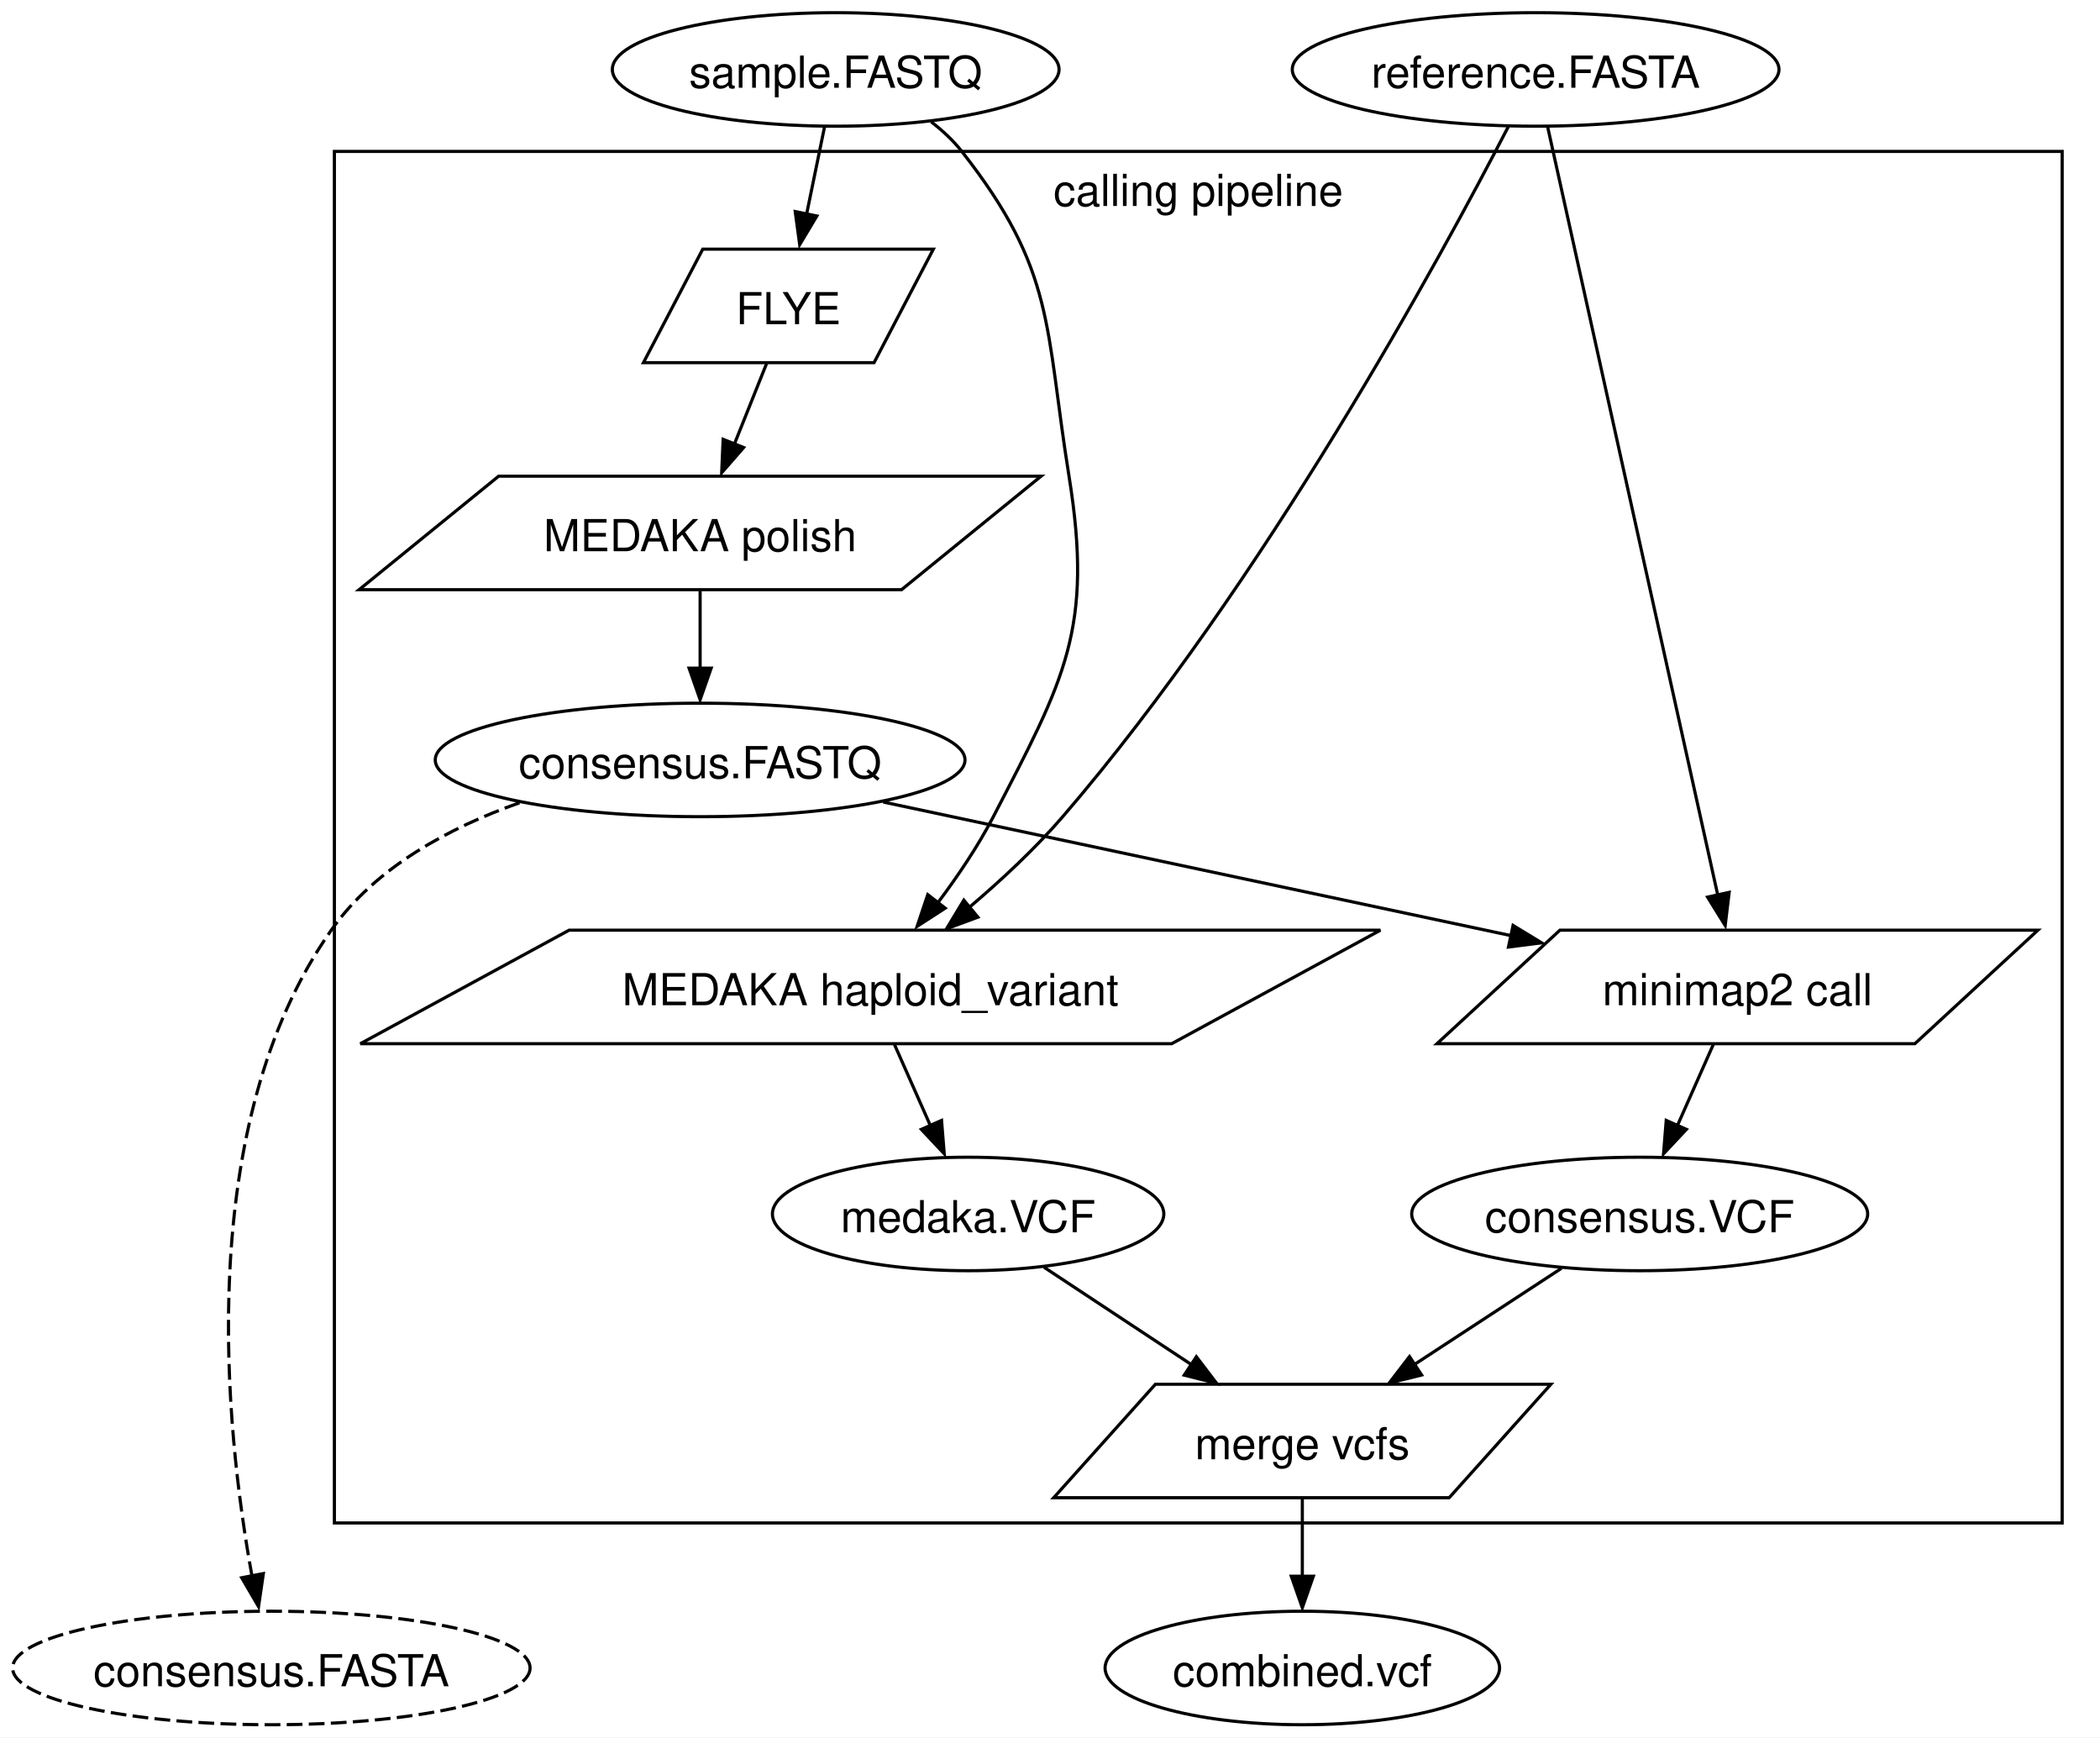
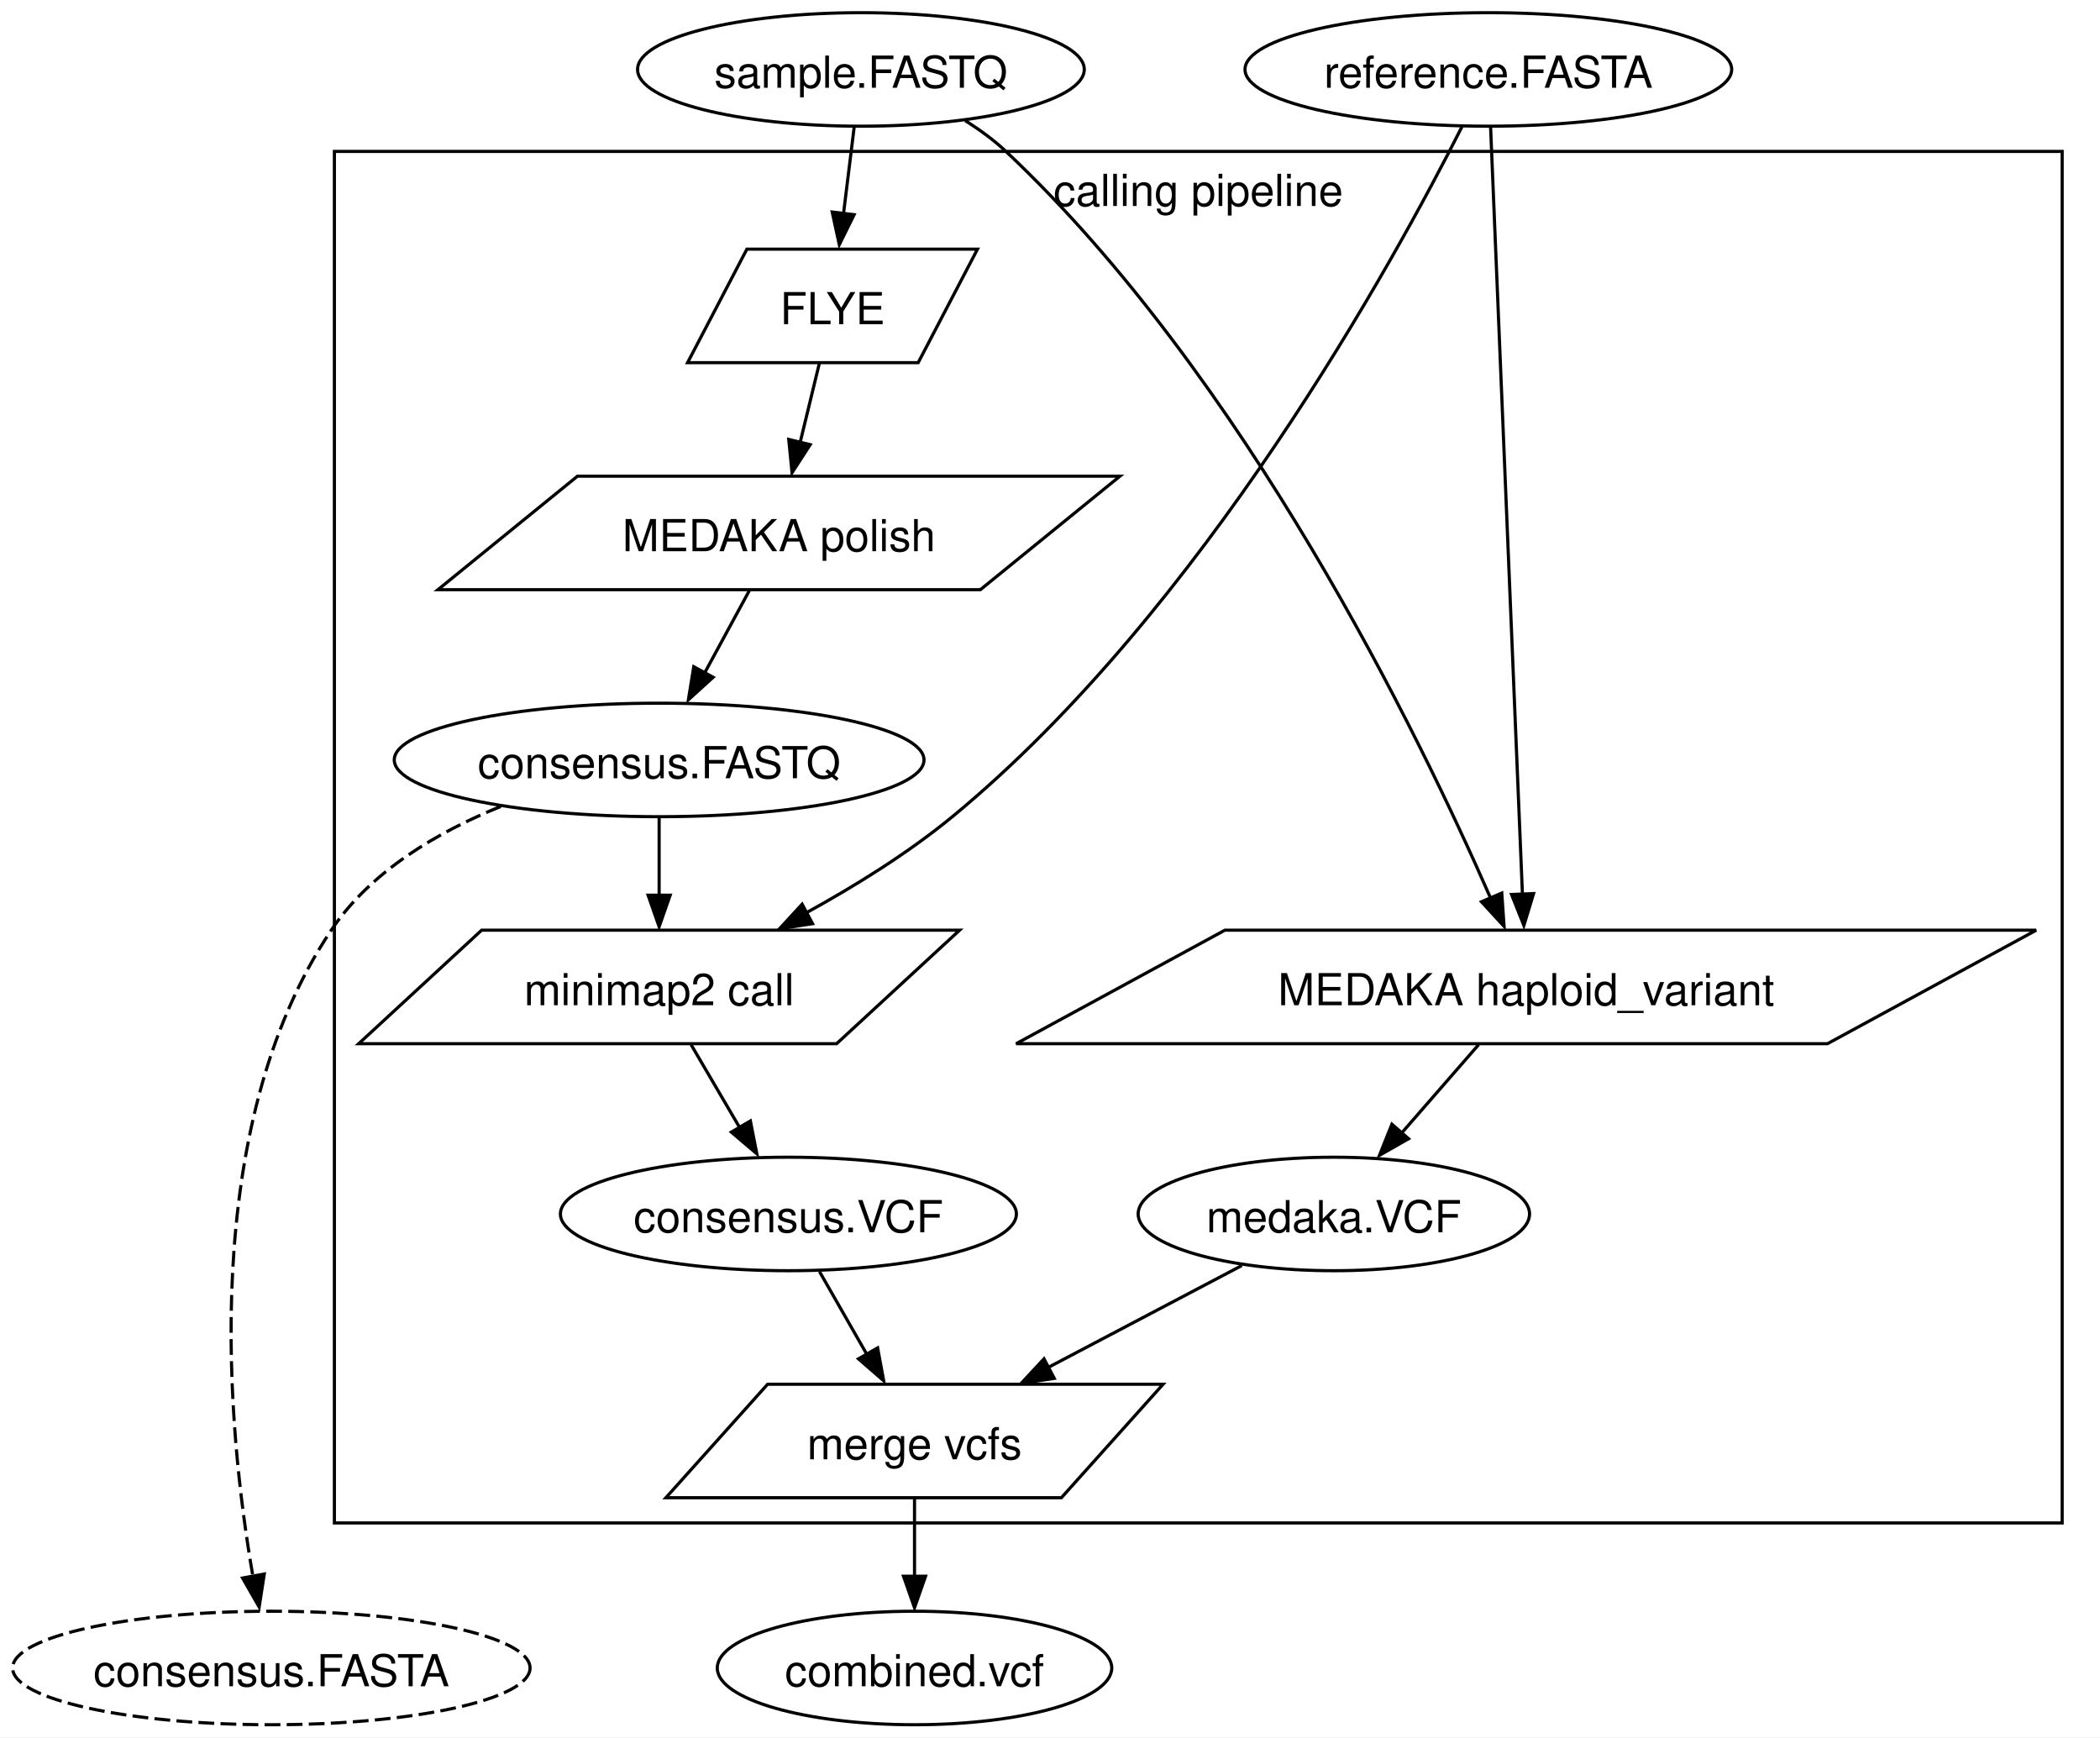
<svg xmlns="http://www.w3.org/2000/svg" width="666pt" height="551pt" viewBox="0.00 0.00 666.06 551.00">
  <g id="graph0" class="graph" transform="scale(1 1) rotate(0) translate(4 547)">
    <polygon fill="white" stroke="none" points="-4,4 -4,-547 662.06,-547 662.06,4 -4,4" />
    <g id="clust1" class="cluster">
      <polygon fill="none" stroke="black" points="102.06,-64 102.06,-499 650.06,-499 650.06,-64 102.06,-64" />
      <text text-anchor="middle" x="376.06" y="-481.7" font-family="Helvetica,Arial,sans-serif" font-size="14.00">calling pipeline</text>
    </g>
    <g id="node1" class="node">
-       <ellipse fill="none" stroke="black" cx="218.06" cy="-306" rx="84.01" ry="18" />
-       <text text-anchor="middle" x="218.06" y="-300.2" font-family="Helvetica,Arial,sans-serif" font-size="14.00">consensus.FASTQ</text>
+       <ellipse fill="none" stroke="black" cx="205.06" cy="-306" rx="84.01" ry="18" />
+       <text text-anchor="middle" x="205.06" y="-300.2" font-family="Helvetica,Arial,sans-serif" font-size="14.00">consensus.FASTQ</text>
    </g>
-     <g id="node7" class="node">
-       <polygon fill="none" stroke="black" points="642.35,-252 490.76,-252 451.76,-216 603.35,-216 642.35,-252" />
-       <text text-anchor="middle" x="547.06" y="-228.2" font-family="Helvetica,Arial,sans-serif" font-size="14.00">minimap2 call</text>
+     <g id="node6" class="node">
+       <polygon fill="none" stroke="black" points="300.35,-252 148.76,-252 109.76,-216 261.35,-216 300.35,-252" />
+       <text text-anchor="middle" x="205.06" y="-228.2" font-family="Helvetica,Arial,sans-serif" font-size="14.00">minimap2 call</text>
    </g>
-     <g id="edge4" class="edge">
-       <path fill="none" stroke="black" d="M276.12,-292.65C331.72,-280.82 415.75,-262.94 475.47,-250.23" />
-       <polygon fill="black" stroke="black" points="475.9,-253.51 484.95,-248 474.44,-246.66 475.9,-253.51" />
+     <g id="edge3" class="edge">
+       <path fill="none" stroke="black" d="M205.06,-287.7C205.06,-280.24 205.06,-271.32 205.06,-262.97" />
+       <polygon fill="black" stroke="black" points="208.56,-263.1 205.06,-253.1 201.56,-263.1 208.56,-263.1" />
    </g>
    <g id="node11" class="node">
      <ellipse fill="none" stroke="black" stroke-dasharray="5,2" cx="82.06" cy="-18" rx="82.06" ry="18" />
      <text text-anchor="middle" x="82.06" y="-12.2" font-family="Helvetica,Arial,sans-serif" font-size="14.00">consensus.FASTA</text>
    </g>
    <g id="edge9" class="edge">
-       <path fill="none" stroke="black" stroke-dasharray="5,2" d="M160.77,-292.41C138.55,-284.55 115.11,-271.97 101.06,-252 57.35,-189.92 67.37,-94.14 75.94,-47.07" />
-       <polygon fill="black" stroke="black" points="79.53,-47.95 78,-37.47 72.66,-46.62 79.53,-47.95" />
+       <path fill="none" stroke="black" stroke-dasharray="5,2" d="M154.81,-291.24C134.79,-283.13 113.58,-270.69 101.06,-252 58.79,-188.93 68.15,-93.61 76.25,-46.86" />
+       <polygon fill="black" stroke="black" points="79.82,-47.8 78.2,-37.33 72.94,-46.53 79.82,-47.8" />
    </g>
    <g id="node2" class="node">
-       <ellipse fill="none" stroke="black" cx="303.06" cy="-162" rx="62.07" ry="18" />
-       <text text-anchor="middle" x="303.06" y="-156.2" font-family="Helvetica,Arial,sans-serif" font-size="14.00">medaka.VCF</text>
+       <ellipse fill="none" stroke="black" cx="419.06" cy="-162" rx="62.07" ry="18" />
+       <text text-anchor="middle" x="419.06" y="-156.2" font-family="Helvetica,Arial,sans-serif" font-size="14.00">medaka.VCF</text>
+     </g>
+     <g id="node7" class="node">
+       <polygon fill="none" stroke="black" points="364.91,-108 239.47,-108 207.2,-72 332.64,-72 364.91,-108" />
+       <text text-anchor="middle" x="286.06" y="-84.2" font-family="Helvetica,Arial,sans-serif" font-size="14.00">merge vcfs</text>
+     </g>
+     <g id="edge7" class="edge">
+       <path fill="none" stroke="black" d="M389.87,-145.64C371.86,-136.16 348.46,-123.85 328.44,-113.31" />
+       <polygon fill="black" stroke="black" points="330.39,-109.85 319.91,-108.29 327.13,-116.05 330.39,-109.85" />
+     </g>
+     <g id="node3" class="node">
+       <ellipse fill="none" stroke="black" cx="246.06" cy="-162" rx="72.31" ry="18" />
+       <text text-anchor="middle" x="246.06" y="-156.2" font-family="Helvetica,Arial,sans-serif" font-size="14.00">consensus.VCF</text>
+     </g>
+     <g id="edge5" class="edge">
+       <path fill="none" stroke="black" d="M255.94,-143.7C260.45,-135.81 265.88,-126.3 270.89,-117.55" />
+       <polygon fill="black" stroke="black" points="274.36,-119.52 276.28,-109.1 268.28,-116.05 274.36,-119.52" />
+     </g>
+     <g id="node4" class="node">
+       <polygon fill="none" stroke="black" points="306.03,-468 232.89,-468 214.08,-432 287.22,-432 306.03,-468" />
+       <text text-anchor="middle" x="260.06" y="-444.2" font-family="Helvetica,Arial,sans-serif" font-size="14.00">FLYE</text>
+     </g>
+     <g id="node5" class="node">
+       <polygon fill="none" stroke="black" points="351.21,-396 179.16,-396 134.9,-360 306.95,-360 351.21,-396" />
+       <text text-anchor="middle" x="243.06" y="-372.2" font-family="Helvetica,Arial,sans-serif" font-size="14.00">MEDAKA polish</text>
+     </g>
+     <g id="edge1" class="edge">
+       <path fill="none" stroke="black" d="M255.85,-431.7C254.02,-424.15 251.83,-415.12 249.78,-406.68" />
+       <polygon fill="black" stroke="black" points="252.97,-406 247.21,-397.1 246.17,-407.65 252.97,-406" />
+     </g>
+     <g id="edge2" class="edge">
+       <path fill="none" stroke="black" d="M233.66,-359.7C229.38,-351.81 224.22,-342.3 219.47,-333.55" />
+       <polygon fill="black" stroke="black" points="222.19,-332.22 214.34,-325.1 216.04,-335.56 222.19,-332.22" />
+     </g>
+     <g id="edge4" class="edge">
+       <path fill="none" stroke="black" d="M215.19,-215.7C219.81,-207.81 225.38,-198.3 230.51,-189.55" />
+       <polygon fill="black" stroke="black" points="234,-191.5 236.04,-181.1 227.96,-187.96 234,-191.5" />
+     </g>
+     <g id="node12" class="node">
+       <ellipse fill="none" stroke="black" cx="286.06" cy="-18" rx="62.56" ry="18" />
+       <text text-anchor="middle" x="286.06" y="-12.2" font-family="Helvetica,Arial,sans-serif" font-size="14.00">combined.vcf</text>
+     </g>
+     <g id="edge13" class="edge">
+       <path fill="none" stroke="black" d="M286.06,-71.7C286.06,-64.24 286.06,-55.32 286.06,-46.97" />
+       <polygon fill="black" stroke="black" points="289.56,-47.1 286.06,-37.1 282.56,-47.1 289.56,-47.1" />
    </g>
    <g id="node8" class="node">
-       <polygon fill="none" stroke="black" points="487.91,-108 362.47,-108 330.2,-72 455.64,-72 487.91,-108" />
-       <text text-anchor="middle" x="409.06" y="-84.2" font-family="Helvetica,Arial,sans-serif" font-size="14.00">merge vcfs</text>
-     </g>
-     <g id="edge7" class="edge">
-       <path fill="none" stroke="black" d="M327.11,-145.12C341,-135.94 358.71,-124.25 374.11,-114.07" />
-       <polygon fill="black" stroke="black" points="375.45,-116.72 381.87,-108.29 371.6,-110.88 375.45,-116.72" />
-     </g>
-     <g id="node3" class="node">
-       <ellipse fill="none" stroke="black" cx="516.06" cy="-162" rx="72.31" ry="18" />
-       <text text-anchor="middle" x="516.06" y="-156.2" font-family="Helvetica,Arial,sans-serif" font-size="14.00">consensus.VCF</text>
+       <polygon fill="none" stroke="black" points="641.82,-252 384.49,-252 318.29,-216 575.62,-216 641.82,-252" />
+       <text text-anchor="middle" x="480.06" y="-228.2" font-family="Helvetica,Arial,sans-serif" font-size="14.00">MEDAKA haploid_variant</text>
    </g>
    <g id="edge6" class="edge">
-       <path fill="none" stroke="black" d="M491.24,-144.76C477.43,-135.73 460.01,-124.34 444.77,-114.36" />
-       <polygon fill="black" stroke="black" points="446.89,-110.92 436.61,-108.37 443.06,-116.77 446.89,-110.92" />
-     </g>
-     <g id="node4" class="node">
-       <polygon fill="none" stroke="black" points="292.03,-468 218.89,-468 200.08,-432 273.22,-432 292.03,-468" />
-       <text text-anchor="middle" x="246.06" y="-444.2" font-family="Helvetica,Arial,sans-serif" font-size="14.00">FLYE</text>
-     </g>
-     <g id="node5" class="node">
-       <polygon fill="none" stroke="black" points="326.21,-396 154.16,-396 109.9,-360 281.95,-360 326.21,-396" />
-       <text text-anchor="middle" x="218.06" y="-372.2" font-family="Helvetica,Arial,sans-serif" font-size="14.00">MEDAKA polish</text>
-     </g>
-     <g id="edge1" class="edge">
-       <path fill="none" stroke="black" d="M239.13,-431.7C236.05,-423.98 232.34,-414.71 228.9,-406.11" />
-       <polygon fill="black" stroke="black" points="231.86,-405.09 224.9,-397.1 225.36,-407.69 231.86,-405.09" />
-     </g>
-     <g id="edge2" class="edge">
-       <path fill="none" stroke="black" d="M218.06,-359.7C218.06,-352.24 218.06,-343.32 218.06,-334.97" />
-       <polygon fill="black" stroke="black" points="221.56,-335.1 218.06,-325.1 214.56,-335.1 221.56,-335.1" />
-     </g>
-     <g id="node6" class="node">
-       <polygon fill="none" stroke="black" points="433.82,-252 176.49,-252 110.29,-216 367.62,-216 433.82,-252" />
-       <text text-anchor="middle" x="272.06" y="-228.2" font-family="Helvetica,Arial,sans-serif" font-size="14.00">MEDAKA haploid_variant</text>
-     </g>
-     <g id="edge3" class="edge">
-       <path fill="none" stroke="black" d="M279.72,-215.7C283.13,-207.98 287.24,-198.71 291.05,-190.11" />
-       <polygon fill="black" stroke="black" points="294.63,-191.67 295.48,-181.1 288.23,-188.83 294.63,-191.67" />
-     </g>
-     <g id="edge5" class="edge">
-       <path fill="none" stroke="black" d="M539.39,-215.7C535.98,-207.98 531.87,-198.71 528.06,-190.11" />
-       <polygon fill="black" stroke="black" points="530.88,-188.83 523.63,-181.1 524.48,-191.67 530.88,-188.83" />
-     </g>
-     <g id="node12" class="node">
-       <ellipse fill="none" stroke="black" cx="409.06" cy="-18" rx="62.56" ry="18" />
-       <text text-anchor="middle" x="409.06" y="-12.2" font-family="Helvetica,Arial,sans-serif" font-size="14.00">combined.vcf</text>
-     </g>
-     <g id="edge13" class="edge">
-       <path fill="none" stroke="black" d="M409.06,-71.7C409.06,-64.24 409.06,-55.32 409.06,-46.97" />
-       <polygon fill="black" stroke="black" points="412.56,-47.1 409.06,-37.1 405.56,-47.1 412.56,-47.1" />
+       <path fill="none" stroke="black" d="M464.98,-215.7C457.63,-207.27 448.66,-196.97 440.61,-187.73" />
+       <polygon fill="black" stroke="black" points="442.75,-185.86 433.54,-180.62 437.47,-190.46 442.75,-185.86" />
    </g>
    <g id="node9" class="node">
-       <ellipse fill="none" stroke="black" cx="261.06" cy="-525" rx="70.84" ry="18" />
-       <text text-anchor="middle" x="261.06" y="-519.2" font-family="Helvetica,Arial,sans-serif" font-size="14.00">sample.FASTQ</text>
+       <ellipse fill="none" stroke="black" cx="269.06" cy="-525" rx="70.84" ry="18" />
+       <text text-anchor="middle" x="269.06" y="-519.2" font-family="Helvetica,Arial,sans-serif" font-size="14.00">sample.FASTQ</text>
    </g>
    <g id="edge11" class="edge">
-       <path fill="none" stroke="black" d="M257.5,-506.7C255.81,-498.49 253.75,-488.46 251.85,-479.19" />
-       <polygon fill="black" stroke="black" points="255.08,-478.52 249.64,-469.43 248.22,-479.93 255.08,-478.52" />
+       <path fill="none" stroke="black" d="M266.92,-506.7C265.91,-498.49 264.67,-488.46 263.53,-479.19" />
+       <polygon fill="black" stroke="black" points="266.9,-478.93 262.2,-469.43 259.95,-479.78 266.9,-478.93" />
    </g>
    <g id="edge10" class="edge">
-       <path fill="none" stroke="black" d="M291.37,-508.37C294.97,-505.6 298.32,-502.48 301.06,-499 330.82,-461.08 327.4,-443.6 335.06,-396 342.86,-347.45 333.68,-331.66 311.06,-288 306.19,-278.61 299.75,-269.09 293.5,-260.75" />
-       <polygon fill="black" stroke="black" points="295.79,-258.99 286.89,-253.23 290.26,-263.28 295.79,-258.99" />
+       <path fill="none" stroke="black" d="M302.15,-508.75C306.76,-505.87 311.22,-502.61 315.06,-499 390.94,-427.59 446.11,-314.02 468.72,-262.28" />
+       <polygon fill="black" stroke="black" points="472.32,-263.78 473.05,-253.22 465.88,-261.02 472.32,-263.78" />
    </g>
    <g id="node10" class="node">
-       <ellipse fill="none" stroke="black" cx="483.06" cy="-525" rx="77.18" ry="18" />
-       <text text-anchor="middle" x="483.06" y="-519.2" font-family="Helvetica,Arial,sans-serif" font-size="14.00">reference.FASTA</text>
+       <ellipse fill="none" stroke="black" cx="468.06" cy="-525" rx="77.18" ry="18" />
+       <text text-anchor="middle" x="468.06" y="-519.2" font-family="Helvetica,Arial,sans-serif" font-size="14.00">reference.FASTA</text>
+     </g>
+     <g id="edge8" class="edge">
+       <path fill="none" stroke="black" d="M459.7,-506.85C438.31,-464.47 377.57,-353.49 298.06,-288 284.04,-276.46 267.17,-266 251.67,-257.49" />
+       <polygon fill="black" stroke="black" points="253.71,-254.07 243.24,-252.45 250.41,-260.25 253.71,-254.07" />
    </g>
    <g id="edge12" class="edge">
-       <path fill="none" stroke="black" d="M474.39,-506.85C453.44,-466.29 397.04,-362.32 333.06,-288 324.26,-277.78 313.47,-267.77 303.43,-259.24" />
-       <polygon fill="black" stroke="black" points="306.16,-256.14 296.22,-252.46 301.7,-261.53 306.16,-256.14" />
-     </g>
-     <g id="edge8" class="edge">
-       <path fill="none" stroke="black" d="M486.87,-506.79C497.54,-458.61 527.77,-322.09 540.87,-262.92" />
-       <polygon fill="black" stroke="black" points="544.44,-264.01 543.18,-253.49 537.6,-262.49 544.44,-264.01" />
+       <path fill="none" stroke="black" d="M468.77,-506.79C470.77,-458.71 476.42,-322.66 478.88,-263.29" />
+       <polygon fill="black" stroke="black" points="482.41,-263.62 479.33,-253.49 475.42,-263.33 482.41,-263.62" />
    </g>
  </g>
</svg>
